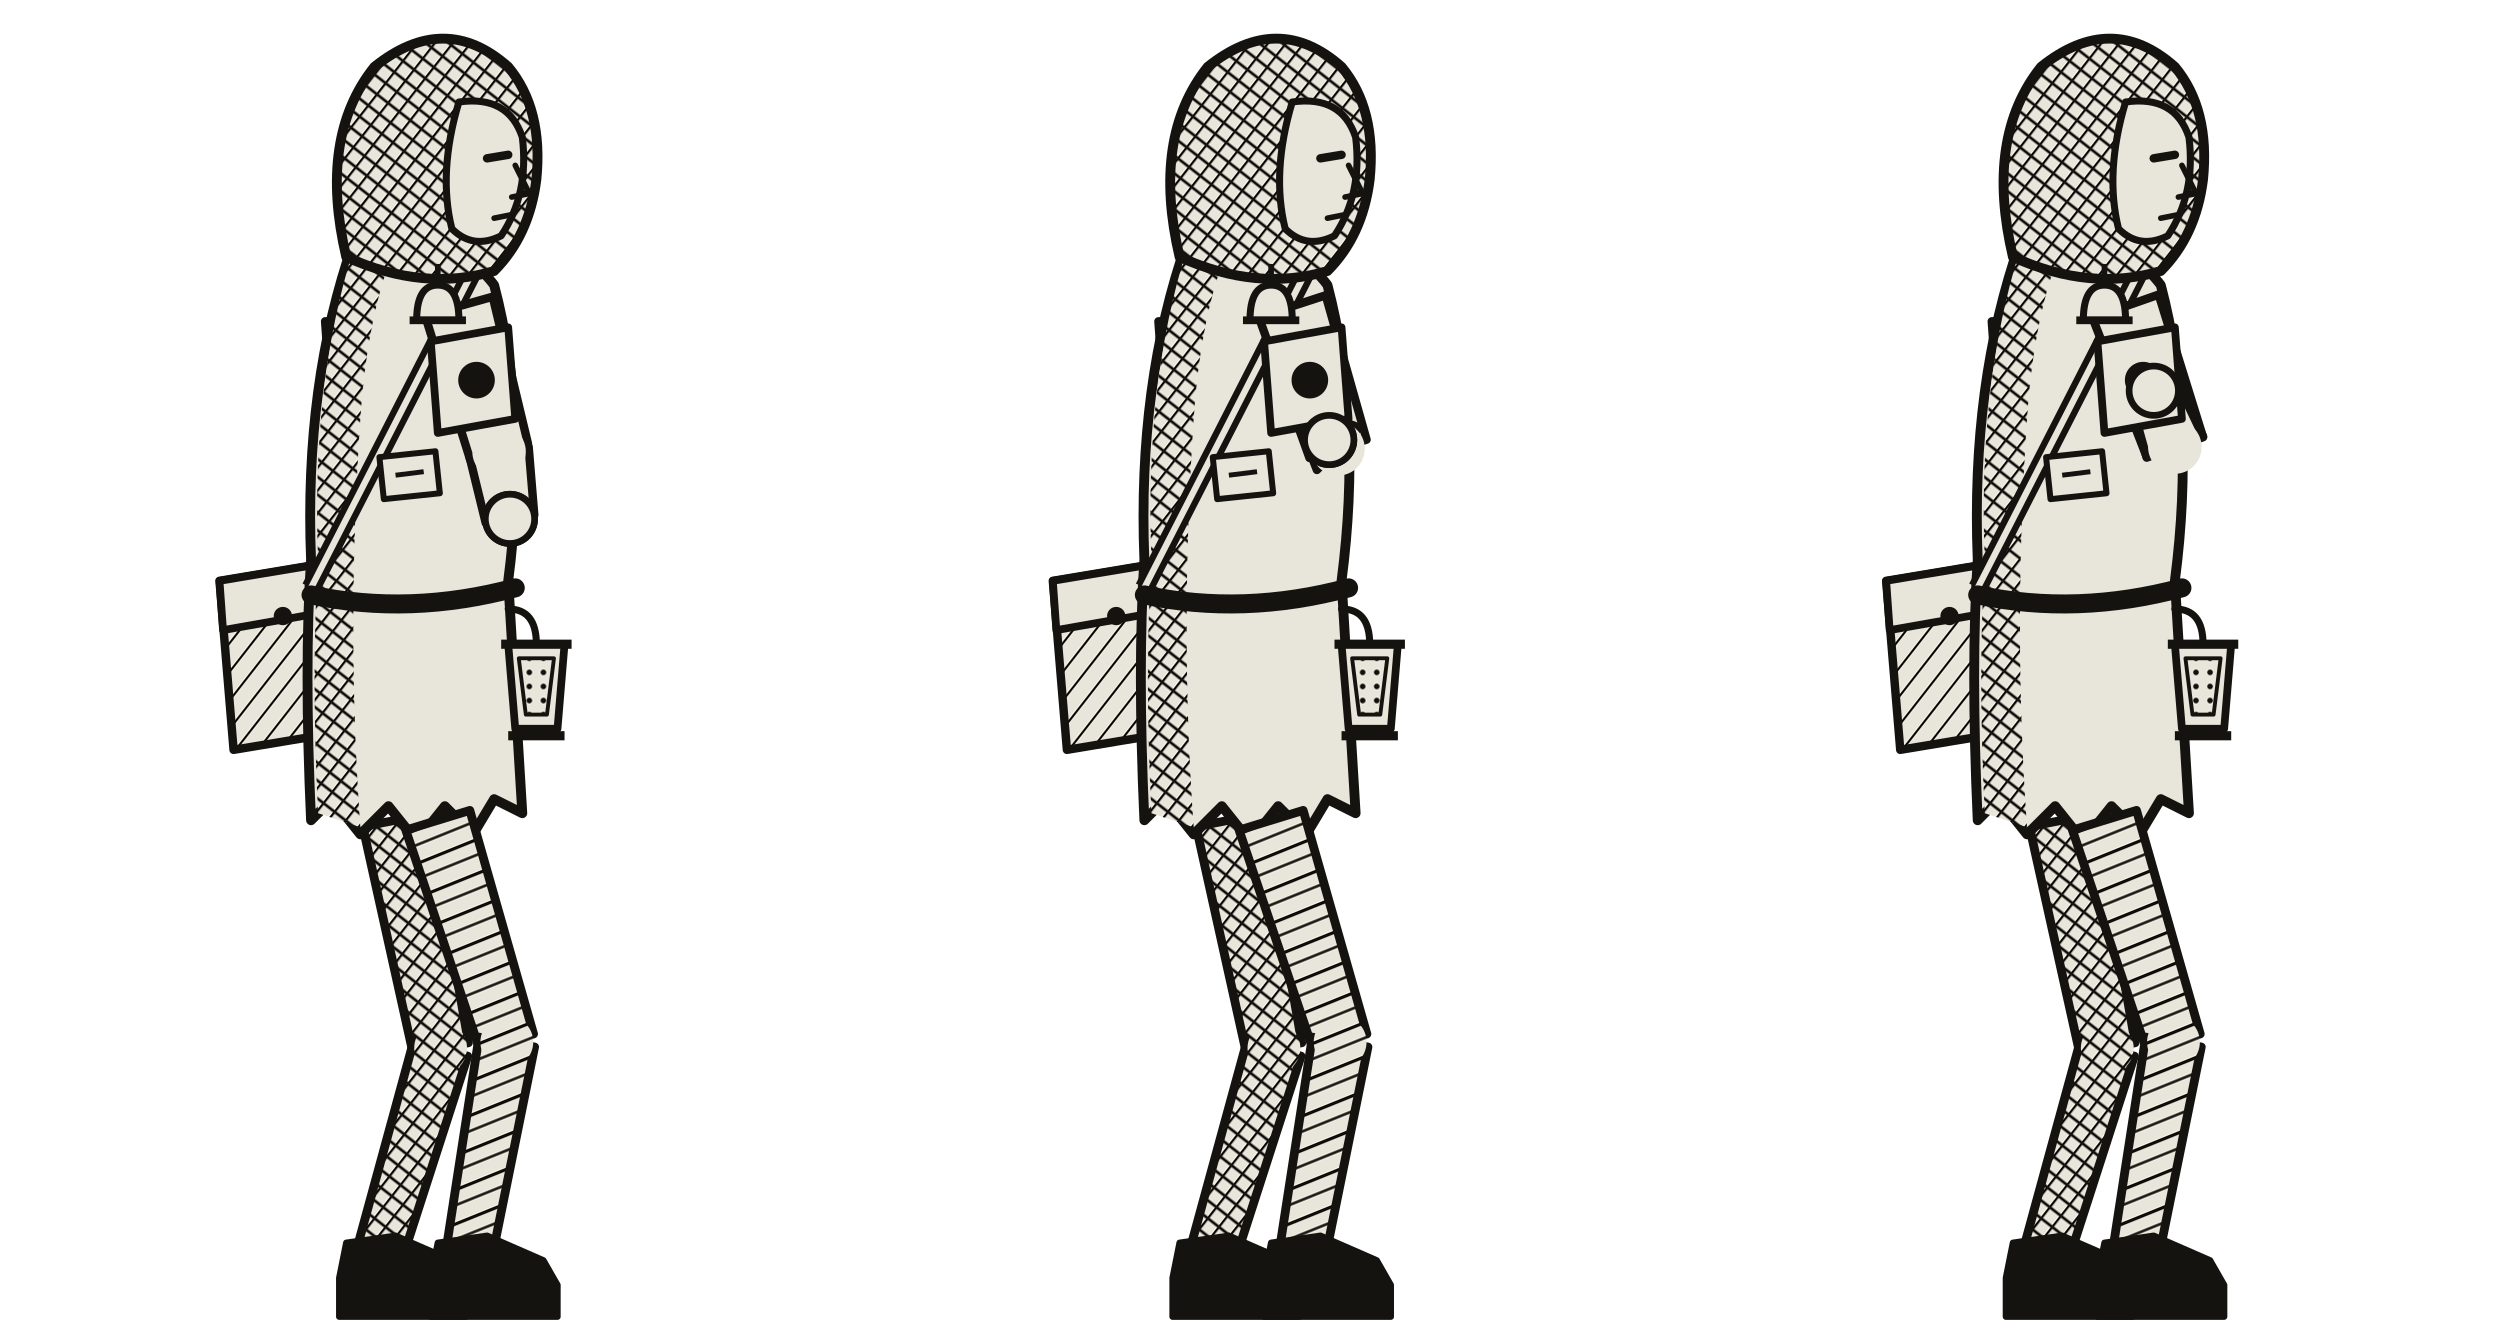
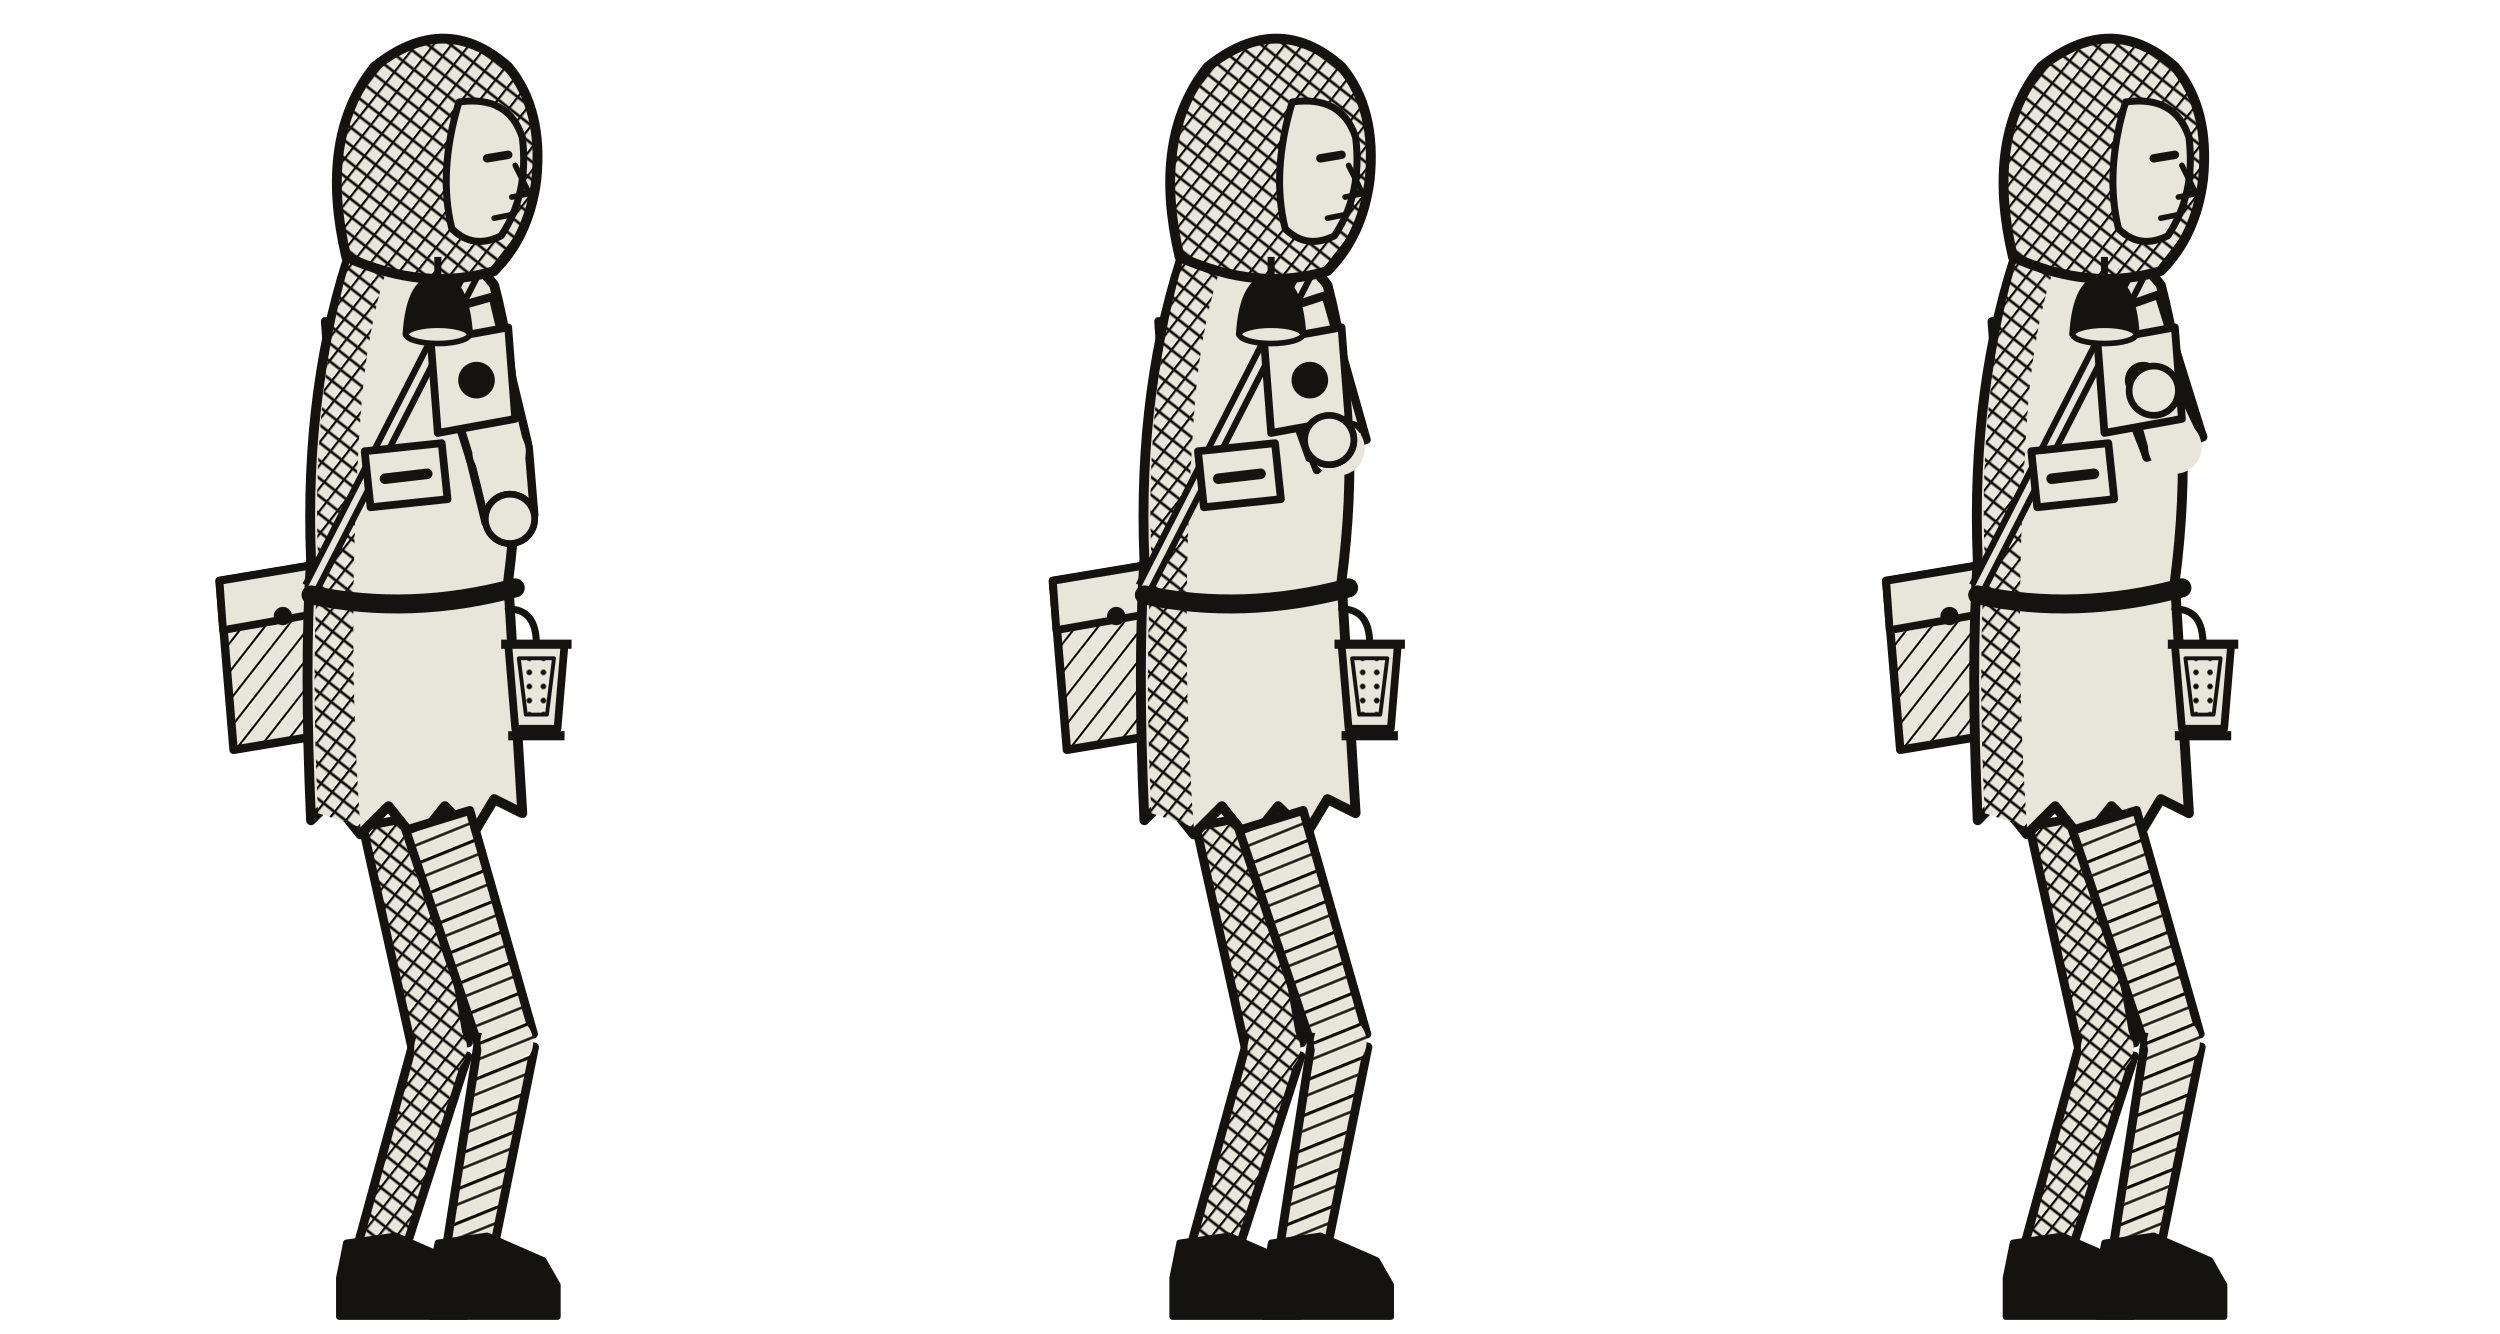
<svg xmlns="http://www.w3.org/2000/svg" width="600" height="320" viewBox="0 0 600 320">
  <defs>
    <pattern id="h1" width="5" height="5" patternUnits="userSpaceOnUse" patternTransform="rotate(38)">
      <rect width="5" height="5" fill="#E8E5DA" />
      <line x1="0" y1="0" x2="0" y2="5" stroke="#15130F" stroke-width="1.2" />
    </pattern>
    <pattern id="h2" width="4" height="4" patternUnits="userSpaceOnUse" patternTransform="rotate(38)">
      <rect width="4" height="4" fill="#E8E5DA" />
      <line x1="0" y1="0" x2="0" y2="4" stroke="#15130F" stroke-width="1.3" />
      <line x1="0" y1="2" x2="4" y2="2" stroke="#15130F" stroke-width=".8" />
    </pattern>
    <pattern id="mol" width="9" height="9" patternUnits="userSpaceOnUse" patternTransform="rotate(-22)">
      <rect width="9" height="9" fill="#E8E5DA" />
      <line x1="0" y1="0" x2="9" y2="0" stroke="#15130F" stroke-width="1.8" />
      <line x1="0" y1="4.5" x2="9" y2="4.5" stroke="#15130F" stroke-width=".7" />
    </pattern>
    <pattern id="pt" width="4" height="4" patternUnits="userSpaceOnUse">
      <rect width="4" height="4" fill="#E8E5DA" />
      <circle cx="2" cy="2" r=".8" fill="#15130F" />
    </pattern>
  </defs>
  <g transform="translate(-13.23 -26.22) scale(0.845)">
    <path d="M118.7 265.8 L133.0 330.3 L148.7 327.2 L137.3 262.2 Z" fill="url(#h2)" stroke="#15130F" stroke-linejoin="round" stroke-linecap="round" stroke-width="2.5" />
    <path d="M133.2 326.5 L115.8 390.1 L128.2 393.9 L148.5 331.0 Z" fill="url(#h2)" stroke="#15130F" stroke-linejoin="round" stroke-linecap="round" stroke-width="2.5" />
    <circle cx="140.8" cy="328.7" r="7.5" fill="url(#h2)" stroke="none" />
    <path d="M114.0 384.0 L128.0 382.0 L144.0 389.0 L148.0 396.0 L148.0 405.0 L112.0 405.0 L112.0 394.0 Z" fill="#15130F" stroke="#15130F" stroke-linejoin="round" stroke-linecap="round" stroke-width="1.8" />
-     <g transform="translate(0 0.0)">
+     <g transform="translate(0 0.0) rotate(0.0 134.0 264.0)">
      <path d="M108.0 122.3 L111.0 164.3 L128.0 163.7 L128.0 121.7 Z" fill="url(#h2)" stroke="#15130F" stroke-linejoin="round" stroke-linecap="round" stroke-width="2.4" />
      <path d="M111.2 165.7 L120.9 204.6 L134.6 201.6 L127.8 162.2 Z" fill="url(#h2)" stroke="#15130F" stroke-linejoin="round" stroke-linecap="round" stroke-width="2.4" />
      <circle cx="119.5" cy="164.0" r="7.6" fill="url(#h2)" stroke="none" />
      <circle cx="127.8" cy="203.1" r="7" fill="#E8E5DA" stroke="#15130F" stroke-linejoin="round" stroke-linecap="round" stroke-width="1.9" />
      <g transform="translate(0 0.0)">
        <path d="M78 196 L114 190 L118 238 L82 244 Z" fill="url(#h1)" stroke="#15130F" stroke-linejoin="round" stroke-linecap="round" stroke-width="2.4" />
        <path d="M78 196 L114 190 L113 204 L79 210 Z" fill="#E8E5DA" stroke="#15130F" stroke-linejoin="round" stroke-linecap="round" stroke-width="2.2" />
        <circle cx="96" cy="206" r="2.6" fill="#15130F" />
      </g>
      <path d="M116 100 Q144 96 156 112 Q166 150 160 196 L164 262 L156 258 L150 268 L142 260 L134 270 L126 260 L118 268 L110 258 L104 264 Q102 220 104 190 Q102 140 116 100 Z" fill="#E8E5DA" stroke="#15130F" stroke-linejoin="round" stroke-linecap="round" stroke-width="2.8" />
      <path d="M116 102 Q104 140 106 190 Q104 222 106 262 L118 266 Q114 210 118 150 Q120 120 128 101 Z" fill="url(#h2)" stroke="none" />
      <path d="M150 108 L104 198" stroke="#15130F" stroke-width="5.4" fill="none" />
      <path d="M150 108 L104 198" stroke="#E8E5DA" stroke-width="1.8" fill="none" />
      <path d="M104 200 Q132 206 162 198" stroke="#15130F" stroke-width="5.4" fill="none" stroke-linecap="round" />
-       <rect x="124" y="160" width="16" height="12" fill="#E8E5DA" stroke="#15130F" stroke-linejoin="round" stroke-linecap="round" stroke-width="1.7" transform="rotate(-6 132 166)" />
-       <path d="M128 166 L136 165" stroke="#15130F" stroke-width="1.4" />
+       <rect x="120" y="158" width="22" height="16" fill="#E8E5DA" stroke="#15130F" stroke-linejoin="round" stroke-linecap="round" stroke-width="2.2" transform="rotate(-6 131 166)" />
+       <path d="M125 167 L137 165.6" stroke="#15130F" stroke-width="3" stroke-linecap="round" />
    </g>
    <path d="M130.9 266.8 L152.0 329.4 L167.2 324.7 L149.1 261.2 Z" fill="url(#mol)" stroke="#15130F" stroke-linejoin="round" stroke-linecap="round" stroke-width="2.5" />
    <path d="M151.7 325.6 L141.6 390.9 L154.4 393.1 L167.5 328.4 Z" fill="url(#mol)" stroke="#15130F" stroke-linejoin="round" stroke-linecap="round" stroke-width="2.5" />
    <circle cx="159.6" cy="327.0" r="7.5" fill="url(#mol)" stroke="none" />
    <path d="M140.0 384.0 L154.0 382.0 L170.0 389.0 L174.0 396.0 L174.0 405.0 L138.0 405.0 L138.0 394.0 Z" fill="#15130F" stroke="#15130F" stroke-linejoin="round" stroke-linecap="round" stroke-width="1.8" />
-     <g transform="translate(0 0.0)">
+     <g transform="translate(0 0.0) rotate(0.0 134.0 264.0)">
      <g transform="rotate(0.0 164 206)">
        <path d="M160 204 Q168 204 168 214" fill="none" stroke="#15130F" stroke-linejoin="round" stroke-linecap="round" stroke-width="2" />
        <path d="M160 214 L176 214 L174 238 L162 238 Z" fill="#E8E5DA" stroke="#15130F" stroke-linejoin="round" stroke-linecap="round" stroke-width="2.2" />
        <path d="M163 218 L173 218 L171 234 L165 234 Z" fill="url(#pt)" stroke="#15130F" stroke-linejoin="round" stroke-linecap="round" stroke-width="1.1" />
        <path d="M158 214 L178 214 M160 240 L176 240" stroke="#15130F" stroke-width="2.6" />
      </g>
      <path d="M136.4 120.7 L149.2 161.6 L165.6 157.0 L155.6 115.3 Z" fill="#E8E5DA" stroke="#15130F" stroke-linejoin="round" stroke-linecap="round" stroke-width="2.4" />
      <path d="M149.0 160.7 L153.6 179.5 L167.4 177.3 L165.8 157.9 Z" fill="#E8E5DA" stroke="#15130F" stroke-linejoin="round" stroke-linecap="round" stroke-width="2.4" />
      <circle cx="157.4" cy="159.3" r="7.6" fill="#E8E5DA" stroke="none" />
      <circle cx="160.5" cy="178.4" r="7" fill="#E8E5DA" stroke="#15130F" stroke-linejoin="round" stroke-linecap="round" stroke-width="1.9" />
      <path d="M138 128 L160 124 L162 150 L140 154 Z" fill="#E8E5DA" stroke="#15130F" stroke-linejoin="round" stroke-linecap="round" stroke-width="2.2" />
      <circle cx="151" cy="139" r="5.2" fill="#15130F" />
      <circle cx="160.5" cy="178.4" r="7" fill="#E8E5DA" stroke="#15130F" stroke-linejoin="round" stroke-linecap="round" stroke-width="1.9" />
-       <path d="M114 104 Q106 70 122 50 Q142 34 160 50 Q170 62 168 82 Q166 98 156 108 Q136 114 114 104 Z" fill="url(#h2)" stroke="#15130F" stroke-linejoin="round" stroke-linecap="round" stroke-width="2.8" />
-       <path d="M146 60 Q160 58 164 70 Q166 86 158 98 Q150 102 144 96 Q140 80 146 60 Z" fill="#E8E5DA" stroke="#15130F" stroke-linejoin="round" stroke-linecap="round" stroke-width="2" />
-       <path d="M154 76 L160 75" stroke="#15130F" stroke-width="2.4" stroke-linecap="round" />
-       <path d="M162 78 L166 86 L161 87" fill="none" stroke="#15130F" stroke-linejoin="round" stroke-linecap="round" stroke-width="1.6" />
-       <path d="M156 93 L161 92" stroke="#15130F" stroke-width="1.6" stroke-linecap="round" />
-       <path d="M140 106 L140 112" stroke="#15130F" stroke-width="1.6" />
-       <path d="M134 122 Q134 112 140 112 Q146 112 146 122 Z" fill="#E8E5DA" stroke="#15130F" stroke-linejoin="round" stroke-linecap="round" stroke-width="2" />
-       <path d="M132 122 L148 122" stroke="#15130F" stroke-width="2.2" />
+       <g transform="translate(0.0 0.0)">
+         <path d="M114 104 Q106 70 122 50 Q142 34 160 50 Q170 62 168 82 Q166 98 156 108 Q136 114 114 104 Z" fill="url(#h2)" stroke="#15130F" stroke-linejoin="round" stroke-linecap="round" stroke-width="2.8" />
+         <path d="M146 60 Q160 58 164 70 Q166 86 158 98 Q150 102 144 96 Q140 80 146 60 Z" fill="#E8E5DA" stroke="#15130F" stroke-linejoin="round" stroke-linecap="round" stroke-width="2" />
+         <path d="M154 76 L160 75" stroke="#15130F" stroke-width="2.4" stroke-linecap="round" />
+         <path d="M162 78 L166 86 L161 87" fill="none" stroke="#15130F" stroke-linejoin="round" stroke-linecap="round" stroke-width="1.6" />
+         <path d="M156 93 L161 92" stroke="#15130F" stroke-width="1.6" stroke-linecap="round" />
+         <path d="M140 104 L140 110" stroke="#15130F" stroke-width="2" />
+         <path d="M131 126 Q132 110 140 110 Q148 110 149 126 Z" fill="#15130F" stroke="#15130F" stroke-linejoin="round" stroke-linecap="round" stroke-width="2" />
+         <ellipse cx="140" cy="126" rx="9" ry="2.6" fill="#E8E5DA" stroke="#15130F" stroke-linejoin="round" stroke-linecap="round" stroke-width="1.6" />
+       </g>
    </g>
  </g>
  <g transform="translate(186.77 -26.22) scale(0.845)">
    <path d="M118.7 265.8 L133.0 330.3 L148.7 327.2 L137.3 262.2 Z" fill="url(#h2)" stroke="#15130F" stroke-linejoin="round" stroke-linecap="round" stroke-width="2.5" />
    <path d="M133.2 326.5 L115.8 390.1 L128.2 393.9 L148.5 331.0 Z" fill="url(#h2)" stroke="#15130F" stroke-linejoin="round" stroke-linecap="round" stroke-width="2.5" />
    <circle cx="140.8" cy="328.7" r="7.5" fill="url(#h2)" stroke="none" />
    <path d="M114.0 384.0 L128.0 382.0 L144.0 389.0 L148.0 396.0 L148.0 405.0 L112.0 405.0 L112.0 394.0 Z" fill="#15130F" stroke="#15130F" stroke-linejoin="round" stroke-linecap="round" stroke-width="1.8" />
-     <g transform="translate(0 0.0)">
+     <g transform="translate(0 0.0) rotate(0.0 134.0 264.0)">
      <path d="M108.0 122.3 L111.0 164.3 L128.0 163.7 L128.0 121.7 Z" fill="url(#h2)" stroke="#15130F" stroke-linejoin="round" stroke-linecap="round" stroke-width="2.4" />
      <path d="M111.2 165.7 L120.9 204.6 L134.6 201.6 L127.8 162.2 Z" fill="url(#h2)" stroke="#15130F" stroke-linejoin="round" stroke-linecap="round" stroke-width="2.4" />
      <circle cx="119.5" cy="164.0" r="7.6" fill="url(#h2)" stroke="none" />
      <circle cx="127.8" cy="203.1" r="7" fill="#E8E5DA" stroke="#15130F" stroke-linejoin="round" stroke-linecap="round" stroke-width="1.9" />
      <g transform="translate(0 0.0)">
        <path d="M78 196 L114 190 L118 238 L82 244 Z" fill="url(#h1)" stroke="#15130F" stroke-linejoin="round" stroke-linecap="round" stroke-width="2.4" />
        <path d="M78 196 L114 190 L113 204 L79 210 Z" fill="#E8E5DA" stroke="#15130F" stroke-linejoin="round" stroke-linecap="round" stroke-width="2.2" />
        <circle cx="96" cy="206" r="2.6" fill="#15130F" />
      </g>
      <path d="M116 100 Q144 96 156 112 Q166 150 160 196 L164 262 L156 258 L150 268 L142 260 L134 270 L126 260 L118 268 L110 258 L104 264 Q102 220 104 190 Q102 140 116 100 Z" fill="#E8E5DA" stroke="#15130F" stroke-linejoin="round" stroke-linecap="round" stroke-width="2.8" />
      <path d="M116 102 Q104 140 106 190 Q104 222 106 262 L118 266 Q114 210 118 150 Q120 120 128 101 Z" fill="url(#h2)" stroke="none" />
      <path d="M150 108 L104 198" stroke="#15130F" stroke-width="5.4" fill="none" />
      <path d="M150 108 L104 198" stroke="#E8E5DA" stroke-width="1.8" fill="none" />
      <path d="M104 200 Q132 206 162 198" stroke="#15130F" stroke-width="5.4" fill="none" stroke-linecap="round" />
-       <rect x="124" y="160" width="16" height="12" fill="#E8E5DA" stroke="#15130F" stroke-linejoin="round" stroke-linecap="round" stroke-width="1.7" transform="rotate(-6 132 166)" />
-       <path d="M128 166 L136 165" stroke="#15130F" stroke-width="1.4" />
+       <rect x="120" y="158" width="22" height="16" fill="#E8E5DA" stroke="#15130F" stroke-linejoin="round" stroke-linecap="round" stroke-width="2.2" transform="rotate(-6 131 166)" />
+       <path d="M125 167 L137 165.6" stroke="#15130F" stroke-width="3" stroke-linecap="round" />
    </g>
    <path d="M130.9 266.8 L152.0 329.4 L167.2 324.7 L149.1 261.2 Z" fill="url(#mol)" stroke="#15130F" stroke-linejoin="round" stroke-linecap="round" stroke-width="2.5" />
    <path d="M151.7 325.6 L141.6 390.9 L154.4 393.1 L167.5 328.4 Z" fill="url(#mol)" stroke="#15130F" stroke-linejoin="round" stroke-linecap="round" stroke-width="2.5" />
    <circle cx="159.6" cy="327.0" r="7.5" fill="url(#mol)" stroke="none" />
    <path d="M140.0 384.0 L154.0 382.0 L170.0 389.0 L174.0 396.0 L174.0 405.0 L138.0 405.0 L138.0 394.0 Z" fill="#15130F" stroke="#15130F" stroke-linejoin="round" stroke-linecap="round" stroke-width="1.8" />
-     <g transform="translate(0 0.0)">
+     <g transform="translate(0 0.0) rotate(0.0 134.0 264.0)">
      <g transform="rotate(0.0 164 206)">
        <path d="M160 204 Q168 204 168 214" fill="none" stroke="#15130F" stroke-linejoin="round" stroke-linecap="round" stroke-width="2" />
        <path d="M160 214 L176 214 L174 238 L162 238 Z" fill="#E8E5DA" stroke="#15130F" stroke-linejoin="round" stroke-linecap="round" stroke-width="2.2" />
        <path d="M163 218 L173 218 L171 234 L165 234 Z" fill="url(#pt)" stroke="#15130F" stroke-linejoin="round" stroke-linecap="round" stroke-width="1.1" />
        <path d="M158 214 L178 214 M160 240 L176 240" stroke="#15130F" stroke-width="2.6" />
      </g>
      <path d="M136.5 121.1 L150.9 161.1 L167.1 155.9 L155.5 114.9 Z" fill="#E8E5DA" stroke="#15130F" stroke-linejoin="round" stroke-linecap="round" stroke-width="2.4" />
      <path d="M165.0 152.5 L161.4 151.1 L151.6 160.9 L153.0 164.5 Z" fill="#E8E5DA" stroke="#15130F" stroke-linejoin="round" stroke-linecap="round" stroke-width="2.4" />
      <circle cx="159.0" cy="158.5" r="7.6" fill="#E8E5DA" stroke="none" />
      <circle cx="156.5" cy="156.0" r="7" fill="#E8E5DA" stroke="#15130F" stroke-linejoin="round" stroke-linecap="round" stroke-width="1.9" />
      <path d="M138 128 L160 124 L162 150 L140 154 Z" fill="#E8E5DA" stroke="#15130F" stroke-linejoin="round" stroke-linecap="round" stroke-width="2.2" />
      <circle cx="151" cy="139" r="5.2" fill="#15130F" />
      <circle cx="156.5" cy="156.0" r="7" fill="#E8E5DA" stroke="#15130F" stroke-linejoin="round" stroke-linecap="round" stroke-width="1.9" />
-       <path d="M114 104 Q106 70 122 50 Q142 34 160 50 Q170 62 168 82 Q166 98 156 108 Q136 114 114 104 Z" fill="url(#h2)" stroke="#15130F" stroke-linejoin="round" stroke-linecap="round" stroke-width="2.8" />
-       <path d="M146 60 Q160 58 164 70 Q166 86 158 98 Q150 102 144 96 Q140 80 146 60 Z" fill="#E8E5DA" stroke="#15130F" stroke-linejoin="round" stroke-linecap="round" stroke-width="2" />
-       <path d="M154 76 L160 75" stroke="#15130F" stroke-width="2.4" stroke-linecap="round" />
-       <path d="M162 78 L166 86 L161 87" fill="none" stroke="#15130F" stroke-linejoin="round" stroke-linecap="round" stroke-width="1.6" />
-       <path d="M156 93 L161 92" stroke="#15130F" stroke-width="1.6" stroke-linecap="round" />
-       <path d="M140 106 L140 112" stroke="#15130F" stroke-width="1.6" />
-       <path d="M134 122 Q134 112 140 112 Q146 112 146 122 Z" fill="#E8E5DA" stroke="#15130F" stroke-linejoin="round" stroke-linecap="round" stroke-width="2" />
-       <path d="M132 122 L148 122" stroke="#15130F" stroke-width="2.2" />
+       <g transform="translate(0.0 0.0)">
+         <path d="M114 104 Q106 70 122 50 Q142 34 160 50 Q170 62 168 82 Q166 98 156 108 Q136 114 114 104 Z" fill="url(#h2)" stroke="#15130F" stroke-linejoin="round" stroke-linecap="round" stroke-width="2.8" />
+         <path d="M146 60 Q160 58 164 70 Q166 86 158 98 Q150 102 144 96 Q140 80 146 60 Z" fill="#E8E5DA" stroke="#15130F" stroke-linejoin="round" stroke-linecap="round" stroke-width="2" />
+         <path d="M154 76 L160 75" stroke="#15130F" stroke-width="2.4" stroke-linecap="round" />
+         <path d="M162 78 L166 86 L161 87" fill="none" stroke="#15130F" stroke-linejoin="round" stroke-linecap="round" stroke-width="1.6" />
+         <path d="M156 93 L161 92" stroke="#15130F" stroke-width="1.6" stroke-linecap="round" />
+         <path d="M140 104 L140 110" stroke="#15130F" stroke-width="2" />
+         <path d="M131 126 Q132 110 140 110 Q148 110 149 126 Z" fill="#15130F" stroke="#15130F" stroke-linejoin="round" stroke-linecap="round" stroke-width="2" />
+         <ellipse cx="140" cy="126" rx="9" ry="2.6" fill="#E8E5DA" stroke="#15130F" stroke-linejoin="round" stroke-linecap="round" stroke-width="1.6" />
+       </g>
    </g>
  </g>
  <g transform="translate(386.77 -26.22) scale(0.845)">
    <path d="M118.7 265.8 L133.0 330.3 L148.7 327.2 L137.3 262.2 Z" fill="url(#h2)" stroke="#15130F" stroke-linejoin="round" stroke-linecap="round" stroke-width="2.5" />
    <path d="M133.2 326.5 L115.8 390.1 L128.2 393.9 L148.5 331.0 Z" fill="url(#h2)" stroke="#15130F" stroke-linejoin="round" stroke-linecap="round" stroke-width="2.5" />
    <circle cx="140.8" cy="328.7" r="7.5" fill="url(#h2)" stroke="none" />
    <path d="M114.0 384.0 L128.0 382.0 L144.0 389.0 L148.0 396.0 L148.0 405.0 L112.0 405.0 L112.0 394.0 Z" fill="#15130F" stroke="#15130F" stroke-linejoin="round" stroke-linecap="round" stroke-width="1.8" />
-     <g transform="translate(0 0.0)">
+     <g transform="translate(0 0.0) rotate(0.0 134.0 264.0)">
      <path d="M108.0 122.3 L111.0 164.3 L128.0 163.7 L128.0 121.7 Z" fill="url(#h2)" stroke="#15130F" stroke-linejoin="round" stroke-linecap="round" stroke-width="2.4" />
      <path d="M111.2 165.7 L120.9 204.6 L134.6 201.6 L127.8 162.2 Z" fill="url(#h2)" stroke="#15130F" stroke-linejoin="round" stroke-linecap="round" stroke-width="2.4" />
      <circle cx="119.5" cy="164.0" r="7.6" fill="url(#h2)" stroke="none" />
      <circle cx="127.8" cy="203.1" r="7" fill="#E8E5DA" stroke="#15130F" stroke-linejoin="round" stroke-linecap="round" stroke-width="1.9" />
      <g transform="translate(0 0.0)">
        <path d="M78 196 L114 190 L118 238 L82 244 Z" fill="url(#h1)" stroke="#15130F" stroke-linejoin="round" stroke-linecap="round" stroke-width="2.4" />
        <path d="M78 196 L114 190 L113 204 L79 210 Z" fill="#E8E5DA" stroke="#15130F" stroke-linejoin="round" stroke-linecap="round" stroke-width="2.2" />
        <circle cx="96" cy="206" r="2.6" fill="#15130F" />
      </g>
      <path d="M116 100 Q144 96 156 112 Q166 150 160 196 L164 262 L156 258 L150 268 L142 260 L134 270 L126 260 L118 268 L110 258 L104 264 Q102 220 104 190 Q102 140 116 100 Z" fill="#E8E5DA" stroke="#15130F" stroke-linejoin="round" stroke-linecap="round" stroke-width="2.8" />
      <path d="M116 102 Q104 140 106 190 Q104 222 106 262 L118 266 Q114 210 118 150 Q120 120 128 101 Z" fill="url(#h2)" stroke="none" />
      <path d="M150 108 L104 198" stroke="#15130F" stroke-width="5.4" fill="none" />
      <path d="M150 108 L104 198" stroke="#E8E5DA" stroke-width="1.8" fill="none" />
      <path d="M104 200 Q132 206 162 198" stroke="#15130F" stroke-width="5.4" fill="none" stroke-linecap="round" />
-       <rect x="124" y="160" width="16" height="12" fill="#E8E5DA" stroke="#15130F" stroke-linejoin="round" stroke-linecap="round" stroke-width="1.7" transform="rotate(-6 132 166)" />
-       <path d="M128 166 L136 165" stroke="#15130F" stroke-width="1.4" />
+       <rect x="120" y="158" width="22" height="16" fill="#E8E5DA" stroke="#15130F" stroke-linejoin="round" stroke-linecap="round" stroke-width="2.2" transform="rotate(-6 131 166)" />
+       <path d="M125 167 L137 165.6" stroke="#15130F" stroke-width="3" stroke-linecap="round" />
    </g>
    <path d="M130.9 266.8 L152.0 329.4 L167.2 324.7 L149.1 261.2 Z" fill="url(#mol)" stroke="#15130F" stroke-linejoin="round" stroke-linecap="round" stroke-width="2.5" />
    <path d="M151.7 325.6 L141.6 390.9 L154.4 393.1 L167.5 328.4 Z" fill="url(#mol)" stroke="#15130F" stroke-linejoin="round" stroke-linecap="round" stroke-width="2.5" />
    <circle cx="159.6" cy="327.0" r="7.5" fill="url(#mol)" stroke="none" />
    <path d="M140.0 384.0 L154.0 382.0 L170.0 389.0 L174.0 396.0 L174.0 405.0 L138.0 405.0 L138.0 394.0 Z" fill="#15130F" stroke="#15130F" stroke-linejoin="round" stroke-linecap="round" stroke-width="1.8" />
-     <g transform="translate(0 0.0)">
+     <g transform="translate(0 0.0) rotate(0.0 134.0 264.0)">
      <g transform="rotate(0.0 164 206)">
        <path d="M160 204 Q168 204 168 214" fill="none" stroke="#15130F" stroke-linejoin="round" stroke-linecap="round" stroke-width="2" />
        <path d="M160 214 L176 214 L174 238 L162 238 Z" fill="#E8E5DA" stroke="#15130F" stroke-linejoin="round" stroke-linecap="round" stroke-width="2.2" />
        <path d="M163 218 L173 218 L171 234 L165 234 Z" fill="url(#pt)" stroke="#15130F" stroke-linejoin="round" stroke-linecap="round" stroke-width="1.1" />
        <path d="M158 214 L178 214 M160 240 L176 240" stroke="#15130F" stroke-width="2.6" />
      </g>
      <path d="M136.6 121.3 L152.0 160.8 L168.0 155.2 L155.4 114.7 Z" fill="#E8E5DA" stroke="#15130F" stroke-linejoin="round" stroke-linecap="round" stroke-width="2.4" />
      <path d="M168.0 155.0 L160.6 139.5 L147.4 144.5 L152.0 161.0 Z" fill="#E8E5DA" stroke="#15130F" stroke-linejoin="round" stroke-linecap="round" stroke-width="2.4" />
      <circle cx="160.0" cy="158.0" r="7.6" fill="#E8E5DA" stroke="none" />
      <circle cx="154.0" cy="142.0" r="7" fill="#E8E5DA" stroke="#15130F" stroke-linejoin="round" stroke-linecap="round" stroke-width="1.9" />
      <path d="M138 128 L160 124 L162 150 L140 154 Z" fill="#E8E5DA" stroke="#15130F" stroke-linejoin="round" stroke-linecap="round" stroke-width="2.2" />
      <circle cx="151" cy="139" r="5.2" fill="#15130F" />
      <circle cx="154.0" cy="142.0" r="7" fill="#E8E5DA" stroke="#15130F" stroke-linejoin="round" stroke-linecap="round" stroke-width="1.9" />
-       <path d="M114 104 Q106 70 122 50 Q142 34 160 50 Q170 62 168 82 Q166 98 156 108 Q136 114 114 104 Z" fill="url(#h2)" stroke="#15130F" stroke-linejoin="round" stroke-linecap="round" stroke-width="2.8" />
-       <path d="M146 60 Q160 58 164 70 Q166 86 158 98 Q150 102 144 96 Q140 80 146 60 Z" fill="#E8E5DA" stroke="#15130F" stroke-linejoin="round" stroke-linecap="round" stroke-width="2" />
-       <path d="M154 76 L160 75" stroke="#15130F" stroke-width="2.4" stroke-linecap="round" />
-       <path d="M162 78 L166 86 L161 87" fill="none" stroke="#15130F" stroke-linejoin="round" stroke-linecap="round" stroke-width="1.6" />
-       <path d="M156 93 L161 92" stroke="#15130F" stroke-width="1.6" stroke-linecap="round" />
-       <path d="M140 106 L140 112" stroke="#15130F" stroke-width="1.6" />
-       <path d="M134 122 Q134 112 140 112 Q146 112 146 122 Z" fill="#E8E5DA" stroke="#15130F" stroke-linejoin="round" stroke-linecap="round" stroke-width="2" />
-       <path d="M132 122 L148 122" stroke="#15130F" stroke-width="2.2" />
+       <g transform="translate(0.0 0.0)">
+         <path d="M114 104 Q106 70 122 50 Q142 34 160 50 Q170 62 168 82 Q166 98 156 108 Q136 114 114 104 Z" fill="url(#h2)" stroke="#15130F" stroke-linejoin="round" stroke-linecap="round" stroke-width="2.8" />
+         <path d="M146 60 Q160 58 164 70 Q166 86 158 98 Q150 102 144 96 Q140 80 146 60 Z" fill="#E8E5DA" stroke="#15130F" stroke-linejoin="round" stroke-linecap="round" stroke-width="2" />
+         <path d="M154 76 L160 75" stroke="#15130F" stroke-width="2.4" stroke-linecap="round" />
+         <path d="M162 78 L166 86 L161 87" fill="none" stroke="#15130F" stroke-linejoin="round" stroke-linecap="round" stroke-width="1.6" />
+         <path d="M156 93 L161 92" stroke="#15130F" stroke-width="1.6" stroke-linecap="round" />
+         <path d="M140 104 L140 110" stroke="#15130F" stroke-width="2" />
+         <path d="M131 126 Q132 110 140 110 Q148 110 149 126 Z" fill="#15130F" stroke="#15130F" stroke-linejoin="round" stroke-linecap="round" stroke-width="2" />
+         <ellipse cx="140" cy="126" rx="9" ry="2.6" fill="#E8E5DA" stroke="#15130F" stroke-linejoin="round" stroke-linecap="round" stroke-width="1.6" />
+       </g>
    </g>
  </g>
</svg>
